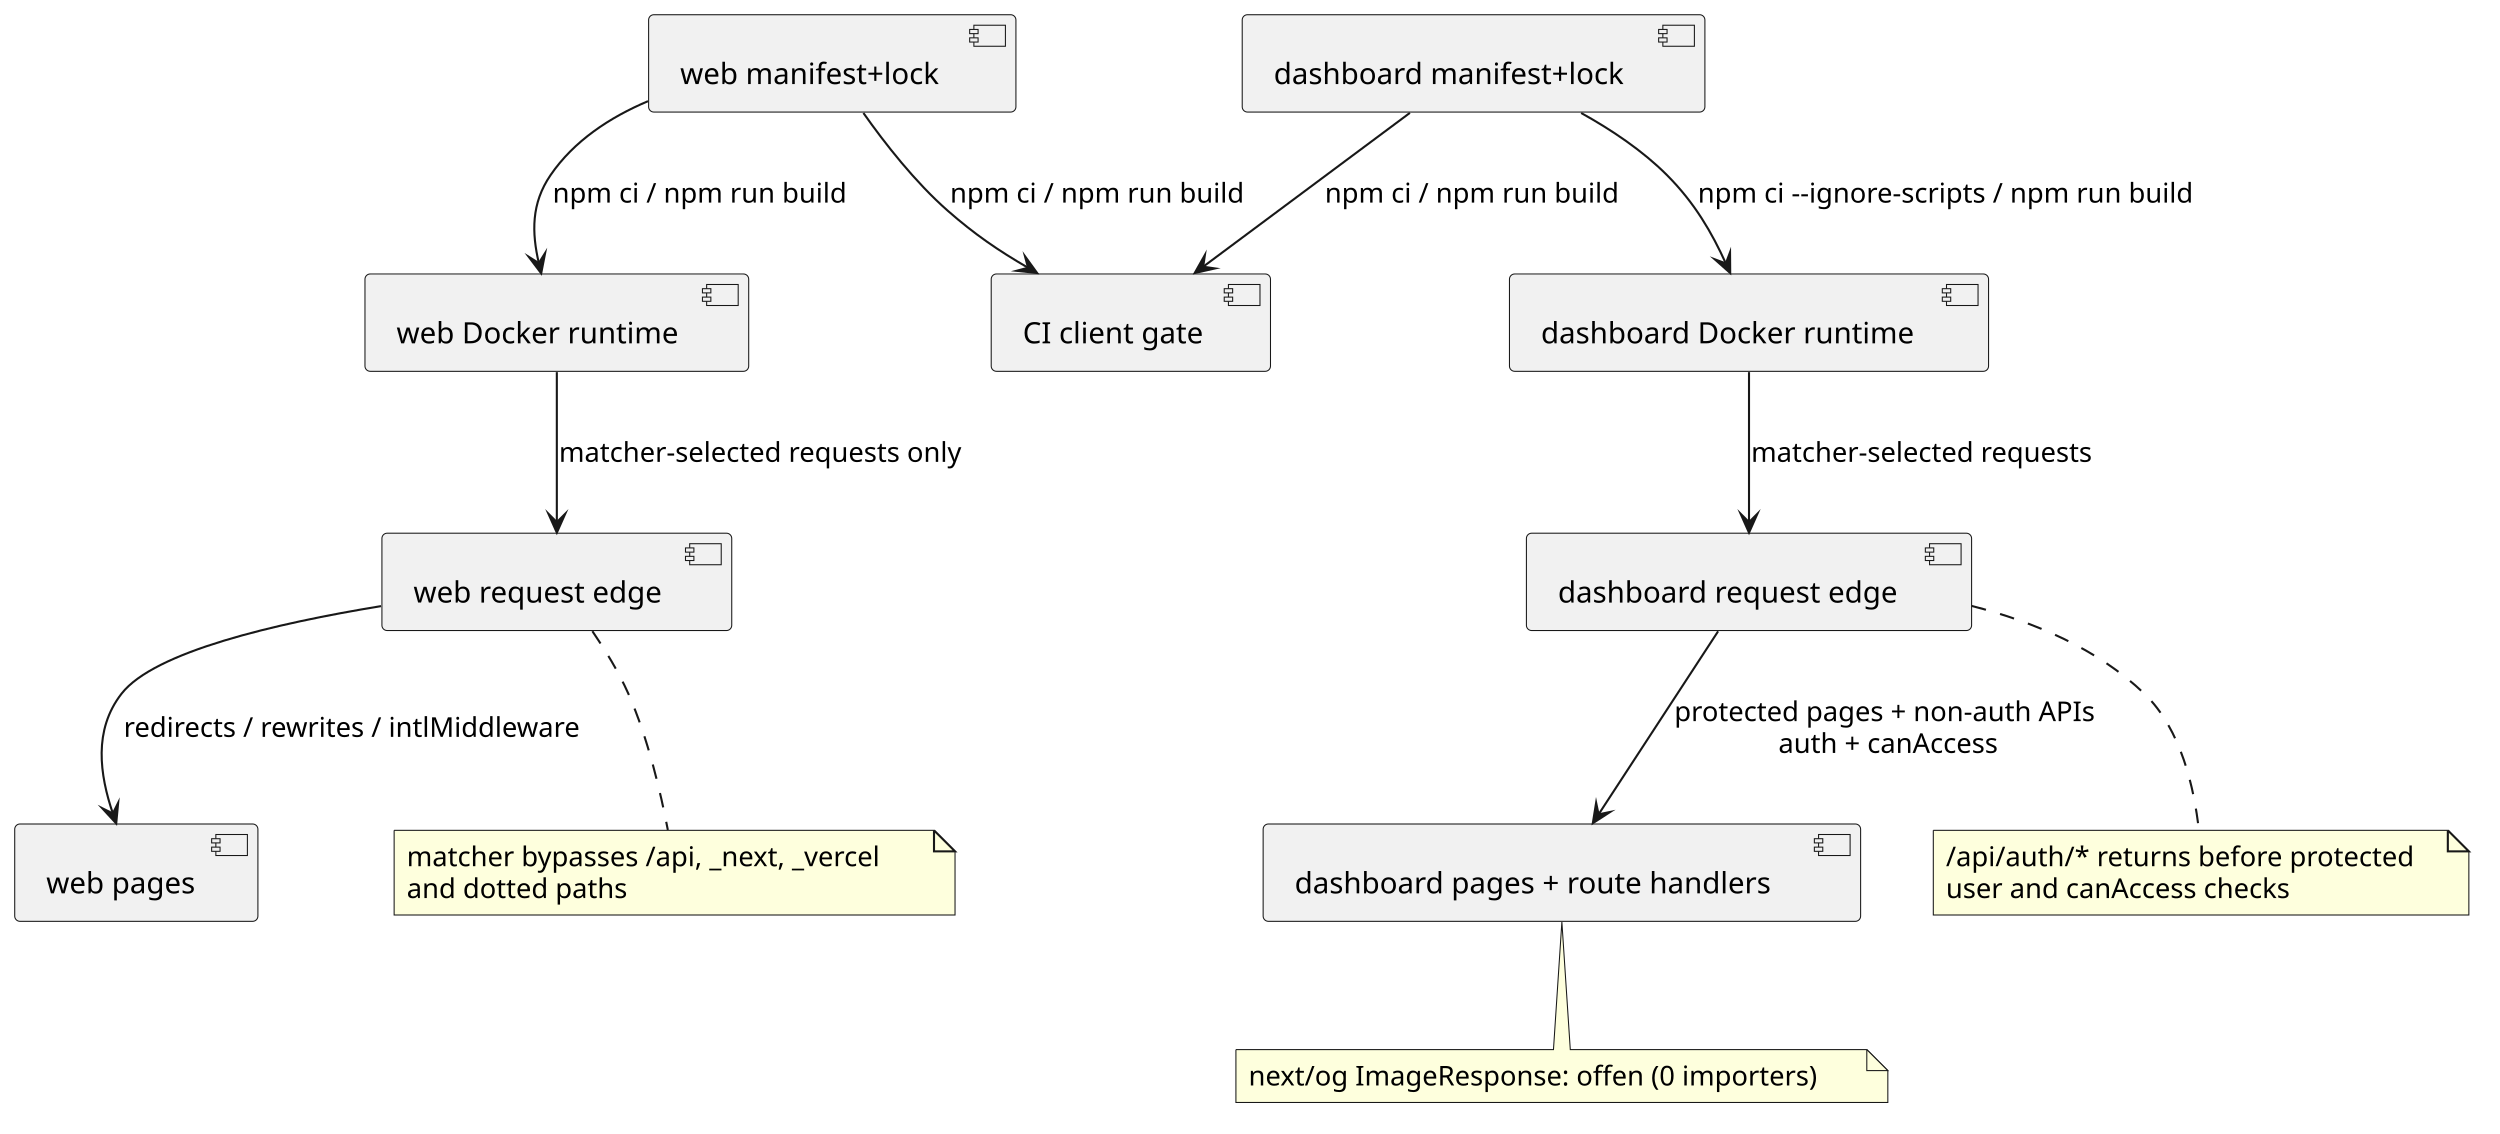
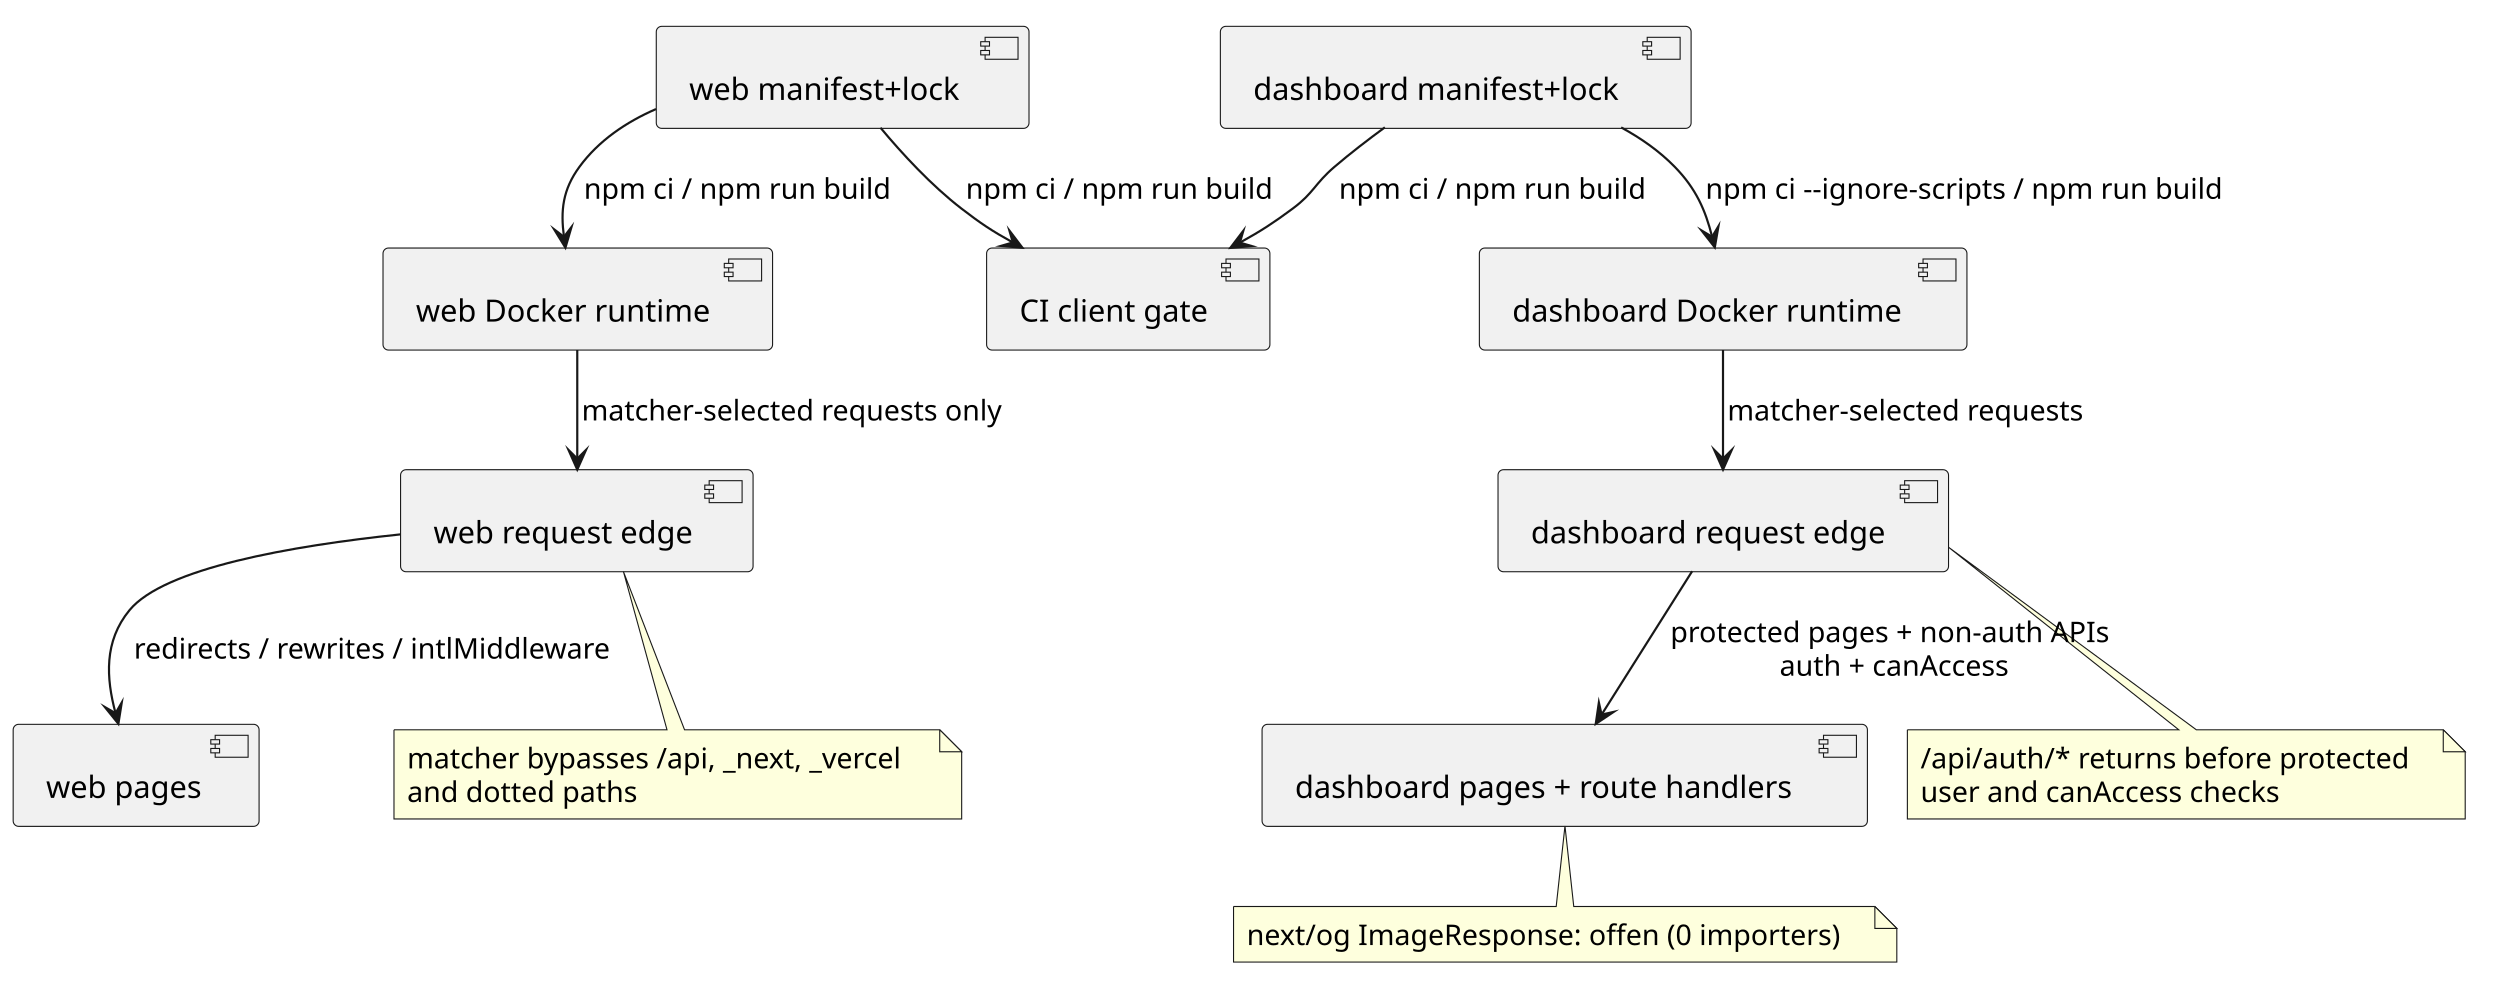
- <svg xmlns="http://www.w3.org/2000/svg" version="1.1" data-diagram-type="DESCRIPTION" style="width:1189px;height:539px;background:#FFFFFF;" width="1189px" height="539px" viewBox="0 0 1189 539" zoomAndPan="magnify" preserveAspectRatio="none" contentStyleType="text/css">
+ <svg xmlns="http://www.w3.org/2000/svg" version="1.1" data-diagram-type="DESCRIPTION" style="width:1139px;height:454px;background:#FFFFFF;" width="1139px" height="454px" viewBox="0 0 1139 454" zoomAndPan="magnify" preserveAspectRatio="none" contentStyleType="text/css">
  <defs />
  <g font-family="sans-serif" lengthAdjust="spacing">
-     <g class="entity" data-qualified-name="WL" id="ent0001" data-source-line="1">
-       <rect x="308.48" y="7" width="174.695" height="46.297" fill="#F1F1F1" style="stroke:#181818;stroke-width:0.5;" rx="2.5" ry="2.5" />
-       <rect x="463.175" y="12" width="15" height="10" fill="#F1F1F1" style="stroke:#181818;stroke-width:0.5;" />
-       <rect x="461.175" y="14" width="4" height="2" fill="#F1F1F1" style="stroke:#181818;stroke-width:0.5;" />
-       <rect x="461.175" y="18" width="4" height="2" fill="#F1F1F1" style="stroke:#181818;stroke-width:0.5;" />
-       <text x="323.48" y="39.995" fill="#000" font-size="14" textLength="134.695">web manifest+lock</text>
+     <g class="entity" data-qualified-name="WL" id="ent0001" data-source-line="28">
+       <rect x="299" y="12" width="169.814" height="46.488" fill="#F1F1F1" style="stroke:#181818;stroke-width:0.5;" rx="2.5" ry="2.5" />
+       <rect x="448.814" y="17" width="15" height="10" fill="#F1F1F1" style="stroke:#181818;stroke-width:0.5;" />
+       <rect x="446.814" y="19" width="4" height="2" fill="#F1F1F1" style="stroke:#181818;stroke-width:0.5;" />
+       <rect x="446.814" y="23" width="4" height="2" fill="#F1F1F1" style="stroke:#181818;stroke-width:0.5;" />
+       <text x="314" y="45.535" fill="#000" font-size="14" textLength="129.814">web manifest+lock</text>
    </g>
-     <g class="entity" data-qualified-name="DL" id="ent0002" data-source-line="2">
-       <rect x="590.8" y="7" width="220.052" height="46.297" fill="#F1F1F1" style="stroke:#181818;stroke-width:0.5;" rx="2.5" ry="2.5" />
-       <rect x="790.852" y="12" width="15" height="10" fill="#F1F1F1" style="stroke:#181818;stroke-width:0.5;" />
-       <rect x="788.852" y="14" width="4" height="2" fill="#F1F1F1" style="stroke:#181818;stroke-width:0.5;" />
-       <rect x="788.852" y="18" width="4" height="2" fill="#F1F1F1" style="stroke:#181818;stroke-width:0.5;" />
-       <text x="605.8" y="39.995" fill="#000" font-size="14" textLength="180.052">dashboard manifest+lock</text>
+     <g class="entity" data-qualified-name="DL" id="ent0002" data-source-line="29">
+       <rect x="556" y="12" width="214.467" height="46.488" fill="#F1F1F1" style="stroke:#181818;stroke-width:0.5;" rx="2.5" ry="2.5" />
+       <rect x="750.467" y="17" width="15" height="10" fill="#F1F1F1" style="stroke:#181818;stroke-width:0.5;" />
+       <rect x="748.467" y="19" width="4" height="2" fill="#F1F1F1" style="stroke:#181818;stroke-width:0.5;" />
+       <rect x="748.467" y="23" width="4" height="2" fill="#F1F1F1" style="stroke:#181818;stroke-width:0.5;" />
+       <text x="571" y="45.535" fill="#000" font-size="14" textLength="174.467">dashboard manifest+lock</text>
    </g>
-     <g class="entity" data-qualified-name="CI" id="ent0003" data-source-line="3">
-       <rect x="471.42" y="130.3" width="132.825" height="46.297" fill="#F1F1F1" style="stroke:#181818;stroke-width:0.5;" rx="2.5" ry="2.5" />
-       <rect x="584.245" y="135.3" width="15" height="10" fill="#F1F1F1" style="stroke:#181818;stroke-width:0.5;" />
-       <rect x="582.245" y="137.3" width="4" height="2" fill="#F1F1F1" style="stroke:#181818;stroke-width:0.5;" />
-       <rect x="582.245" y="141.3" width="4" height="2" fill="#F1F1F1" style="stroke:#181818;stroke-width:0.5;" />
-       <text x="486.42" y="163.295" fill="#000" font-size="14" textLength="92.825">CI client gate</text>
+     <g class="entity" data-qualified-name="CI" id="ent0003" data-source-line="30">
+       <rect x="449.5" y="113" width="129.065" height="46.488" fill="#F1F1F1" style="stroke:#181818;stroke-width:0.5;" rx="2.5" ry="2.5" />
+       <rect x="558.565" y="118" width="15" height="10" fill="#F1F1F1" style="stroke:#181818;stroke-width:0.5;" />
+       <rect x="556.565" y="120" width="4" height="2" fill="#F1F1F1" style="stroke:#181818;stroke-width:0.5;" />
+       <rect x="556.565" y="124" width="4" height="2" fill="#F1F1F1" style="stroke:#181818;stroke-width:0.5;" />
+       <text x="464.5" y="146.535" fill="#000" font-size="14" textLength="89.065">CI client gate</text>
    </g>
-     <g class="entity" data-qualified-name="WD" id="ent0004" data-source-line="4">
-       <rect x="173.58" y="130.3" width="182.502" height="46.297" fill="#F1F1F1" style="stroke:#181818;stroke-width:0.5;" rx="2.5" ry="2.5" />
-       <rect x="336.082" y="135.3" width="15" height="10" fill="#F1F1F1" style="stroke:#181818;stroke-width:0.5;" />
-       <rect x="334.082" y="137.3" width="4" height="2" fill="#F1F1F1" style="stroke:#181818;stroke-width:0.5;" />
-       <rect x="334.082" y="141.3" width="4" height="2" fill="#F1F1F1" style="stroke:#181818;stroke-width:0.5;" />
-       <text x="188.58" y="163.295" fill="#000" font-size="14" textLength="142.502">web Docker runtime</text>
+     <g class="entity" data-qualified-name="WD" id="ent0004" data-source-line="31">
+       <rect x="174.5" y="113" width="177.484" height="46.488" fill="#F1F1F1" style="stroke:#181818;stroke-width:0.5;" rx="2.5" ry="2.5" />
+       <rect x="331.984" y="118" width="15" height="10" fill="#F1F1F1" style="stroke:#181818;stroke-width:0.5;" />
+       <rect x="329.984" y="120" width="4" height="2" fill="#F1F1F1" style="stroke:#181818;stroke-width:0.5;" />
+       <rect x="329.984" y="124" width="4" height="2" fill="#F1F1F1" style="stroke:#181818;stroke-width:0.5;" />
+       <text x="189.5" y="146.535" fill="#000" font-size="14" textLength="137.484">web Docker runtime</text>
    </g>
-     <g class="entity" data-qualified-name="DD" id="ent0005" data-source-line="5">
-       <rect x="717.9" y="130.3" width="227.858" height="46.297" fill="#F1F1F1" style="stroke:#181818;stroke-width:0.5;" rx="2.5" ry="2.5" />
-       <rect x="925.758" y="135.3" width="15" height="10" fill="#F1F1F1" style="stroke:#181818;stroke-width:0.5;" />
-       <rect x="923.758" y="137.3" width="4" height="2" fill="#F1F1F1" style="stroke:#181818;stroke-width:0.5;" />
-       <rect x="923.758" y="141.3" width="4" height="2" fill="#F1F1F1" style="stroke:#181818;stroke-width:0.5;" />
-       <text x="732.9" y="163.295" fill="#000" font-size="14" textLength="187.858">dashboard Docker runtime</text>
+     <g class="entity" data-qualified-name="DD" id="ent0005" data-source-line="32">
+       <rect x="674" y="113" width="222.137" height="46.488" fill="#F1F1F1" style="stroke:#181818;stroke-width:0.5;" rx="2.5" ry="2.5" />
+       <rect x="876.137" y="118" width="15" height="10" fill="#F1F1F1" style="stroke:#181818;stroke-width:0.5;" />
+       <rect x="874.137" y="120" width="4" height="2" fill="#F1F1F1" style="stroke:#181818;stroke-width:0.5;" />
+       <rect x="874.137" y="124" width="4" height="2" fill="#F1F1F1" style="stroke:#181818;stroke-width:0.5;" />
+       <text x="689" y="146.535" fill="#000" font-size="14" textLength="182.137">dashboard Docker runtime</text>
    </g>
-     <g class="entity" data-qualified-name="WP" id="ent0006" data-source-line="6">
-       <rect x="181.64" y="253.59" width="166.376" height="46.297" fill="#F1F1F1" style="stroke:#181818;stroke-width:0.5;" rx="2.5" ry="2.5" />
-       <rect x="328.016" y="258.59" width="15" height="10" fill="#F1F1F1" style="stroke:#181818;stroke-width:0.5;" />
-       <rect x="326.016" y="260.59" width="4" height="2" fill="#F1F1F1" style="stroke:#181818;stroke-width:0.5;" />
-       <rect x="326.016" y="264.59" width="4" height="2" fill="#F1F1F1" style="stroke:#181818;stroke-width:0.5;" />
-       <text x="196.64" y="286.585" fill="#000" font-size="14" textLength="126.376">web request edge</text>
+     <g class="entity" data-qualified-name="WP" id="ent0006" data-source-line="33">
+       <rect x="182.5" y="214" width="160.6" height="46.488" fill="#F1F1F1" style="stroke:#181818;stroke-width:0.5;" rx="2.5" ry="2.5" />
+       <rect x="323.1" y="219" width="15" height="10" fill="#F1F1F1" style="stroke:#181818;stroke-width:0.5;" />
+       <rect x="321.1" y="221" width="4" height="2" fill="#F1F1F1" style="stroke:#181818;stroke-width:0.5;" />
+       <rect x="321.1" y="225" width="4" height="2" fill="#F1F1F1" style="stroke:#181818;stroke-width:0.5;" />
+       <text x="197.5" y="247.535" fill="#000" font-size="14" textLength="120.6">web request edge</text>
    </g>
-     <g class="entity" data-qualified-name="DP" id="ent0007" data-source-line="7">
-       <rect x="725.96" y="253.59" width="211.732" height="46.297" fill="#F1F1F1" style="stroke:#181818;stroke-width:0.5;" rx="2.5" ry="2.5" />
-       <rect x="917.692" y="258.59" width="15" height="10" fill="#F1F1F1" style="stroke:#181818;stroke-width:0.5;" />
-       <rect x="915.692" y="260.59" width="4" height="2" fill="#F1F1F1" style="stroke:#181818;stroke-width:0.5;" />
-       <rect x="915.692" y="264.59" width="4" height="2" fill="#F1F1F1" style="stroke:#181818;stroke-width:0.5;" />
-       <text x="740.96" y="286.585" fill="#000" font-size="14" textLength="171.732">dashboard request edge</text>
+     <g class="entity" data-qualified-name="DP" id="ent0007" data-source-line="34">
+       <rect x="682.5" y="214" width="205.252" height="46.488" fill="#F1F1F1" style="stroke:#181818;stroke-width:0.5;" rx="2.5" ry="2.5" />
+       <rect x="867.752" y="219" width="15" height="10" fill="#F1F1F1" style="stroke:#181818;stroke-width:0.5;" />
+       <rect x="865.752" y="221" width="4" height="2" fill="#F1F1F1" style="stroke:#181818;stroke-width:0.5;" />
+       <rect x="865.752" y="225" width="4" height="2" fill="#F1F1F1" style="stroke:#181818;stroke-width:0.5;" />
+       <text x="697.5" y="247.535" fill="#000" font-size="14" textLength="165.252">dashboard request edge</text>
    </g>
-     <g class="entity" data-qualified-name="WPG" id="ent0008" data-source-line="8">
-       <rect x="7" y="391.89" width="115.66" height="46.297" fill="#F1F1F1" style="stroke:#181818;stroke-width:0.5;" rx="2.5" ry="2.5" />
-       <rect x="102.66" y="396.89" width="15" height="10" fill="#F1F1F1" style="stroke:#181818;stroke-width:0.5;" />
-       <rect x="100.66" y="398.89" width="4" height="2" fill="#F1F1F1" style="stroke:#181818;stroke-width:0.5;" />
-       <rect x="100.66" y="402.89" width="4" height="2" fill="#F1F1F1" style="stroke:#181818;stroke-width:0.5;" />
-       <text x="22" y="424.885" fill="#000" font-size="14" textLength="75.66">web pages</text>
+     <g class="entity" data-qualified-name="WPG" id="ent0008" data-source-line="35">
+       <rect x="6" y="330" width="112.037" height="46.488" fill="#F1F1F1" style="stroke:#181818;stroke-width:0.5;" rx="2.5" ry="2.5" />
+       <rect x="98.037" y="335" width="15" height="10" fill="#F1F1F1" style="stroke:#181818;stroke-width:0.5;" />
+       <rect x="96.037" y="337" width="4" height="2" fill="#F1F1F1" style="stroke:#181818;stroke-width:0.5;" />
+       <rect x="96.037" y="341" width="4" height="2" fill="#F1F1F1" style="stroke:#181818;stroke-width:0.5;" />
+       <text x="21" y="363.535" fill="#000" font-size="14" textLength="72.037">web pages</text>
    </g>
-     <g class="entity" data-qualified-name="DRH" id="ent0009" data-source-line="9">
-       <rect x="600.75" y="391.89" width="284.159" height="46.297" fill="#F1F1F1" style="stroke:#181818;stroke-width:0.5;" rx="2.5" ry="2.5" />
-       <rect x="864.909" y="396.89" width="15" height="10" fill="#F1F1F1" style="stroke:#181818;stroke-width:0.5;" />
-       <rect x="862.909" y="398.89" width="4" height="2" fill="#F1F1F1" style="stroke:#181818;stroke-width:0.5;" />
-       <rect x="862.909" y="402.89" width="4" height="2" fill="#F1F1F1" style="stroke:#181818;stroke-width:0.5;" />
-       <text x="615.75" y="424.885" fill="#000" font-size="14" textLength="244.159">dashboard pages + route handlers</text>
+     <g class="entity" data-qualified-name="DRH" id="ent0009" data-source-line="36">
+       <rect x="575" y="330" width="275.792" height="46.488" fill="#F1F1F1" style="stroke:#181818;stroke-width:0.5;" rx="2.5" ry="2.5" />
+       <rect x="830.792" y="335" width="15" height="10" fill="#F1F1F1" style="stroke:#181818;stroke-width:0.5;" />
+       <rect x="828.792" y="337" width="4" height="2" fill="#F1F1F1" style="stroke:#181818;stroke-width:0.5;" />
+       <rect x="828.792" y="341" width="4" height="2" fill="#F1F1F1" style="stroke:#181818;stroke-width:0.5;" />
+       <text x="590" y="363.535" fill="#000" font-size="14" textLength="235.792">dashboard pages + route handlers</text>
    </g>
-     <g class="entity" data-qualified-name="GMN18" id="ent0019" data-source-line="20">
-       <path d="M187.45,394.91 L187.45,435.176 L454.212,435.176 L454.212,404.91 L444.212,394.91 L187.45,394.91" style="stroke:#181818;stroke-width:0.5;" fill="#FEFFDD" />
-       <path d="M444.212,394.91 L444.212,404.91 L454.212,404.91 L444.212,394.91" style="stroke:#181818;stroke-width:1;" fill="#FEFFDD" />
-       <text x="193.45" y="411.977" fill="#000" font-size="13" textLength="245.762">matcher bypasses /api, _next, _vercel</text>
-       <text x="193.45" y="427.11" fill="#000" font-size="13" textLength="111.7">and dotted paths</text>
+     <g class="entity" data-qualified-name="GMN18" id="ent0019" data-source-line="47">
+       <path d="M179.5,332.5 L179.5,373.121 A0,0 0 0 0 179.5,373.121 L438.137,373.121 A0,0 0 0 0 438.137,373.121 L438.137,342.5 L428.137,332.5 L311.883,332.5 L284.027,260.409 L303.883,332.5 L179.5,332.5 A0,0 0 0 0 179.5,332.5" style="stroke:#181818;stroke-width:0.5;" fill="#FEFFDD" />
+       <path d="M428.137,332.5 L428.137,342.5 L438.137,342.5 L428.137,332.5" style="stroke:#181818;stroke-width:0.5;" fill="#FEFFDD" />
+       <text x="185.5" y="350.068" fill="#000" font-size="13" textLength="237.637">matcher bypasses /api, _next, _vercel</text>
+       <text x="185.5" y="365.379" fill="#000" font-size="13" textLength="107.891">and dotted paths</text>
    </g>
-     <g class="entity" data-qualified-name="GMN21" id="ent0022" data-source-line="24">
-       <path d="M919.48,394.91 L919.48,435.176 L1174.188,435.176 L1174.188,404.91 L1164.188,394.91 L919.48,394.91" style="stroke:#181818;stroke-width:0.5;" fill="#FEFFDD" />
-       <path d="M1164.188,394.91 L1164.188,404.91 L1174.188,404.91 L1164.188,394.91" style="stroke:#181818;stroke-width:1;" fill="#FEFFDD" />
-       <text x="925.48" y="411.977" fill="#000" font-size="13" textLength="233.708">/api/auth/* returns before protected</text>
-       <text x="925.48" y="427.11" fill="#000" font-size="13" textLength="178.128">user and canAccess checks</text>
+     <g class="entity" data-qualified-name="GMN21" id="ent0022" data-source-line="51">
+       <path d="M869,332.5 L869,373.121 A0,0 0 0 0 869,373.121 L1123.149,373.121 A0,0 0 0 0 1123.149,373.121 L1123.149,342.5 L1113.149,332.5 L1000.657,332.5 L887.729,249.302 L992.657,332.5 L869,332.5 A0,0 0 0 0 869,332.5" style="stroke:#181818;stroke-width:0.5;" fill="#FEFFDD" />
+       <path d="M1113.149,332.5 L1113.149,342.5 L1123.149,342.5 L1113.149,332.5" style="stroke:#181818;stroke-width:0.5;" fill="#FEFFDD" />
+       <text x="875" y="350.068" fill="#000" font-size="13" textLength="233.149">/api/auth/* returns before protected</text>
+       <text x="875" y="365.379" fill="#000" font-size="13" textLength="170.568">user and canAccess checks</text>
    </g>
-     <g class="entity" data-qualified-name="GMN24" id="ent0025" data-source-line="28">
-       <path d="M587.8,499.19 L587.8,524.323 A0,0 0 0 0 587.8,524.323 L897.853,524.323 A0,0 0 0 0 897.853,524.323 L897.853,509.19 L887.853,499.19 L746.83,499.19 L742.83,438.48 L738.83,499.19 L587.8,499.19 A0,0 0 0 0 587.8,499.19" style="stroke:#181818;stroke-width:0.5;" fill="#FEFFDD" />
-       <path d="M887.853,499.19 L887.853,509.19 L897.853,509.19 L887.853,499.19" style="stroke:#181818;stroke-width:0.5;" fill="#FEFFDD" />
-       <text x="593.8" y="516.257" fill="#000" font-size="13" textLength="289.053">next/og ImageResponse: offen (0 importers)</text>
+     <g class="entity" data-qualified-name="GMN24" id="ent0025" data-source-line="55">
+       <path d="M562,413 L562,438.311 A0,0 0 0 0 562,438.311 L864.188,438.311 A0,0 0 0 0 864.188,438.311 L864.188,423 L854.188,413 L717,413 L713,376.307 L709,413 L562,413 A0,0 0 0 0 562,413" style="stroke:#181818;stroke-width:0.5;" fill="#FEFFDD" />
+       <path d="M854.188,413 L854.188,423 L864.188,423 L854.188,413" style="stroke:#181818;stroke-width:0.5;" fill="#FEFFDD" />
+       <text x="568" y="430.568" fill="#000" font-size="13" textLength="281.188">next/og ImageResponse: offen (0 importers)</text>
    </g>
-     <g class="link" data-entity-1="ent0001" data-entity-2="ent0003" id="lnk10" data-source-line="11" data-link-type="dependency">
-       <path d="M410.64,53.74 C420.81,68.17 435.25,86.65 450.83,100.3 C463.55,111.44 474.636,119.04 488.936,127.34" style="stroke:#181818;stroke-width:1;" fill="none" id="WL-to-CI" />
-       <polygon points="493.26,129.85,487.484,121.873,488.936,127.34,483.468,128.792,493.26,129.85" fill="#181818" style="stroke:#181818;stroke-width:1;stroke-linejoin:miter;stroke-miterlimit:10;" />
-       <text x="451.83" y="96.367" fill="#000" font-size="13" textLength="147.9">npm ci / npm run build</text>
+     <g class="link" data-entity-1="ent0001" data-entity-2="ent0003" id="lnk10" data-link-type="dependency">
+       <polygon points="465.827,112.875,459.873,105.029,461.448,110.463,456.014,112.037,465.827,112.875" fill="#181818" style="stroke:#181818;stroke-width:1;stroke-linejoin:miter;stroke-miterlimit:10;" />
+       <path d="M401.153,58.209 C411.06,70.083 424.257,84.399 438,95 C446.5,101.557 451.851,105.178 461.448,110.463" style="stroke:#181818;stroke-width:1;" fill="none" />
+       <text x="440" y="90.568" fill="#000" font-size="13" textLength="147.977">npm ci / npm run build</text>
    </g>
-     <g class="link" data-entity-1="ent0002" data-entity-2="ent0003" id="lnk11" data-source-line="12" data-link-type="dependency">
-       <path d="M670.55,53.68 C641.37,75.4 601.451,105.095 572.231,126.845" style="stroke:#181818;stroke-width:1;" fill="none" id="DL-to-CI" />
-       <polygon points="568.22,129.83,577.828,127.665,572.231,126.845,573.051,121.247,568.22,129.83" fill="#181818" style="stroke:#181818;stroke-width:1;stroke-linejoin:miter;stroke-miterlimit:10;" />
-       <text x="630.09" y="96.367" fill="#000" font-size="13" textLength="147.9">npm ci / npm run build</text>
+     <g class="link" data-entity-1="ent0002" data-entity-2="ent0003" id="lnk11" data-link-type="dependency">
+       <polygon points="560.518,112.952,570.331,112.112,564.898,110.539,566.471,105.106,560.518,112.952" fill="#181818" style="stroke:#181818;stroke-width:1;stroke-linejoin:miter;stroke-miterlimit:10;" />
+       <path d="M630.939,58.022 C623.245,63.657 615.181,69.864 608,76 C598.921,83.758 598.595,87.89 589,95 C580.226,101.501 574.637,105.173 564.898,110.539" style="stroke:#181818;stroke-width:1;" fill="none" />
+       <text x="610" y="90.568" fill="#000" font-size="13" textLength="147.977">npm ci / npm run build</text>
    </g>
-     <g class="link" data-entity-1="ent0001" data-entity-2="ent0004" id="lnk12" data-source-line="13" data-link-type="dependency">
-       <path d="M308.2,48.12 C289.99,55.82 272.96,67.02 261.83,83.3 C252.6,96.79 252.904,110.588 256.264,125.128" style="stroke:#181818;stroke-width:1;" fill="none" id="WL-to-WD" />
-       <polygon points="257.39,130,259.261,120.33,256.264,125.128,251.466,122.132,257.39,130" fill="#181818" style="stroke:#181818;stroke-width:1;stroke-linejoin:miter;stroke-miterlimit:10;" />
-       <text x="262.83" y="96.367" fill="#000" font-size="13" textLength="147.9">npm ci / npm run build</text>
+     <g class="link" data-entity-1="ent0001" data-entity-2="ent0004" id="lnk12" data-link-type="dependency">
+       <polygon points="257.604,112.86,260.378,103.41,256.943,107.904,252.448,104.468,257.604,112.86" fill="#181818" style="stroke:#181818;stroke-width:1;stroke-linejoin:miter;stroke-miterlimit:10;" />
+       <path d="M298.892,49.685 C285.256,55.619 272.769,64.049 264,76 C256.364,86.407 255.341,95.907 256.943,107.904" style="stroke:#181818;stroke-width:1;" fill="none" />
+       <text x="266" y="90.568" fill="#000" font-size="13" textLength="147.977">npm ci / npm run build</text>
    </g>
-     <g class="link" data-entity-1="ent0002" data-entity-2="ent0005" id="lnk13" data-source-line="14" data-link-type="dependency">
-       <path d="M751.99,53.74 C766.32,61.68 781.16,71.6 792.83,83.3 C806.07,96.57 814.183,110.697 820.813,125.297" style="stroke:#181818;stroke-width:1;" fill="none" id="DL-to-DD" />
-       <polygon points="822.88,129.85,822.801,120.001,820.813,125.297,815.517,123.309,822.88,129.85" fill="#181818" style="stroke:#181818;stroke-width:1;stroke-linejoin:miter;stroke-miterlimit:10;" />
-       <text x="807.46" y="96.367" fill="#000" font-size="13" textLength="250.504">npm ci --ignore-scripts / npm run build</text>
+     <g class="link" data-entity-1="ent0002" data-entity-2="ent0005" id="lnk13" data-link-type="dependency">
+       <polygon points="781.261,112.72,782.942,103.016,780.04,107.872,775.184,104.97,781.261,112.72" fill="#181818" style="stroke:#181818;stroke-width:1;stroke-linejoin:miter;stroke-miterlimit:10;" />
+       <path d="M738.603,58.055 C747.575,62.931 756.01,68.843 763,76 C772.701,85.932 776.97,95.682 780.04,107.872" style="stroke:#181818;stroke-width:1;" fill="none" />
+       <text x="777" y="90.568" fill="#000" font-size="13" textLength="257.169">npm ci --ignore-scripts / npm run build</text>
    </g>
-     <g class="link" data-entity-1="ent0004" data-entity-2="ent0006" id="lnk14" data-source-line="15" data-link-type="dependency">
-       <path d="M264.83,176.98 C264.83,198.76 264.83,226.59 264.83,248.33" style="stroke:#181818;stroke-width:1;" fill="none" id="WD-to-WP" />
-       <polygon points="264.83,253.33,268.83,244.33,264.83,248.33,260.83,244.33,264.83,253.33" fill="#181818" style="stroke:#181818;stroke-width:1;stroke-linejoin:miter;stroke-miterlimit:10;" />
-       <text x="265.83" y="219.657" fill="#000" font-size="13" textLength="206.261">matcher-selected requests only</text>
+     <g class="link" data-entity-1="ent0004" data-entity-2="ent0006" id="lnk14" data-link-type="dependency">
+       <polygon points="263,213.965,267,204.965,263,208.965,259,204.965,263,213.965" fill="#181818" style="stroke:#181818;stroke-width:1;stroke-linejoin:miter;stroke-miterlimit:10;" />
+       <path d="M263,159.465 C263,175.781 263,192.75 263,208.965" style="stroke:#181818;stroke-width:1;" fill="none" />
+       <text x="265" y="191.568" fill="#000" font-size="13" textLength="199.805">matcher-selected requests only</text>
    </g>
-     <g class="link" data-entity-1="ent0005" data-entity-2="ent0007" id="lnk15" data-source-line="16" data-link-type="dependency">
-       <path d="M831.83,176.98 C831.83,198.76 831.83,226.59 831.83,248.33" style="stroke:#181818;stroke-width:1;" fill="none" id="DD-to-DP" />
-       <polygon points="831.83,253.33,835.83,244.33,831.83,248.33,827.83,244.33,831.83,253.33" fill="#181818" style="stroke:#181818;stroke-width:1;stroke-linejoin:miter;stroke-miterlimit:10;" />
-       <text x="832.83" y="219.657" fill="#000" font-size="13" textLength="174.63">matcher-selected requests</text>
+     <g class="link" data-entity-1="ent0005" data-entity-2="ent0007" id="lnk15" data-link-type="dependency">
+       <polygon points="785,213.965,789,204.965,785,208.965,781,204.965,785,213.965" fill="#181818" style="stroke:#181818;stroke-width:1;stroke-linejoin:miter;stroke-miterlimit:10;" />
+       <path d="M785,159.465 C785,175.781 785,192.75 785,208.965" style="stroke:#181818;stroke-width:1;" fill="none" />
+       <text x="787" y="191.568" fill="#000" font-size="13" textLength="169.089">matcher-selected requests</text>
    </g>
-     <g class="link" data-entity-1="ent0006" data-entity-2="ent0008" id="lnk16" data-source-line="17" data-link-type="dependency">
-       <path d="M181.23,288.27 C130.77,296.54 73.32,310.01 57.83,329.89 C44.31,347.23 47.443,368.402 53.673,386.892" style="stroke:#181818;stroke-width:1;" fill="none" id="WP-to-WPG" />
-       <polygon points="55.27,391.63,56.187,381.824,53.673,386.892,48.606,384.378,55.27,391.63" fill="#181818" style="stroke:#181818;stroke-width:1;stroke-linejoin:miter;stroke-miterlimit:10;" />
-       <text x="58.83" y="350.457" fill="#000" font-size="13" textLength="231.099">redirects / rewrites / intlMiddleware</text>
+     <g class="link" data-entity-1="ent0006" data-entity-2="ent0008" id="lnk16" data-link-type="dependency">
+       <polygon points="53.933,329.773,55.476,320.045,52.643,324.942,47.747,322.109,53.933,329.773" fill="#181818" style="stroke:#181818;stroke-width:1;stroke-linejoin:miter;stroke-miterlimit:10;" />
+       <path d="M182.47,243.462 C132.448,248.724 74.767,258.841 59,278 C47.316,292.197 48.332,308.793 52.643,324.942" style="stroke:#181818;stroke-width:1;" fill="none" />
+       <text x="61" y="300.068" fill="#000" font-size="13" textLength="228.211">redirects / rewrites / intlMiddleware</text>
    </g>
-     <g class="link" data-entity-1="ent0007" data-entity-2="ent0009" id="lnk17" data-source-line="18" data-link-type="dependency">
-       <path d="M817.13,300.25 C800.64,325.5 776.784,362.043 760.284,387.313" style="stroke:#181818;stroke-width:1;" fill="none" id="DP-to-DRH" />
-       <polygon points="757.55,391.5,765.82,386.151,760.284,387.313,759.121,381.777,757.55,391.5" fill="#181818" style="stroke:#181818;stroke-width:1;stroke-linejoin:miter;stroke-miterlimit:10;" />
-       <text x="796.3" y="342.957" fill="#000" font-size="13" textLength="215.808">protected pages + non-auth APIs</text>
-       <text x="845.812" y="358.09" fill="#000" font-size="13" textLength="116.784">auth + canAccess</text>
-     </g>
-     <g class="link" data-entity-1="ent0006" data-entity-2="ent0019" id="lnk20" data-source-line="20" data-link-type="association">
-       <path d="M281.74,300.19 C287.82,309.08 294.28,319.61 298.83,329.89 C308.24,351.15 314.29,377.29 317.62,394.73" style="stroke:#181818;stroke-width:1;stroke-dasharray:7,7;" fill="none" id="WP-GMN18" />
-     </g>
-     <g class="link" data-entity-1="ent0007" data-entity-2="ent0022" id="lnk23" data-source-line="24" data-link-type="association">
-       <path d="M937.75,288.19 C967.42,295.77 997.6,308.53 1019.83,329.89 C1037.53,346.9 1043.65,375.52 1045.75,394.59" style="stroke:#181818;stroke-width:1;stroke-dasharray:7,7;" fill="none" id="DP-GMN21" />
+     <g class="link" data-entity-1="ent0007" data-entity-2="ent0009" id="lnk17" data-link-type="dependency">
+       <polygon points="727.018,329.805,735.206,324.332,729.688,325.578,728.442,320.06,727.018,329.805" fill="#181818" style="stroke:#181818;stroke-width:1;stroke-linejoin:miter;stroke-miterlimit:10;" />
+       <path d="M770.947,260.251 C758.26,280.338 742.363,305.508 729.688,325.578" style="stroke:#181818;stroke-width:1;" fill="none" />
+       <text x="761" y="292.568" fill="#000" font-size="13" textLength="211.009">protected pages + non-auth APIs</text>
+       <text x="810.791" y="307.879" fill="#000" font-size="13" textLength="111.427">auth + canAccess</text>
    </g>
  </g>
</svg>
